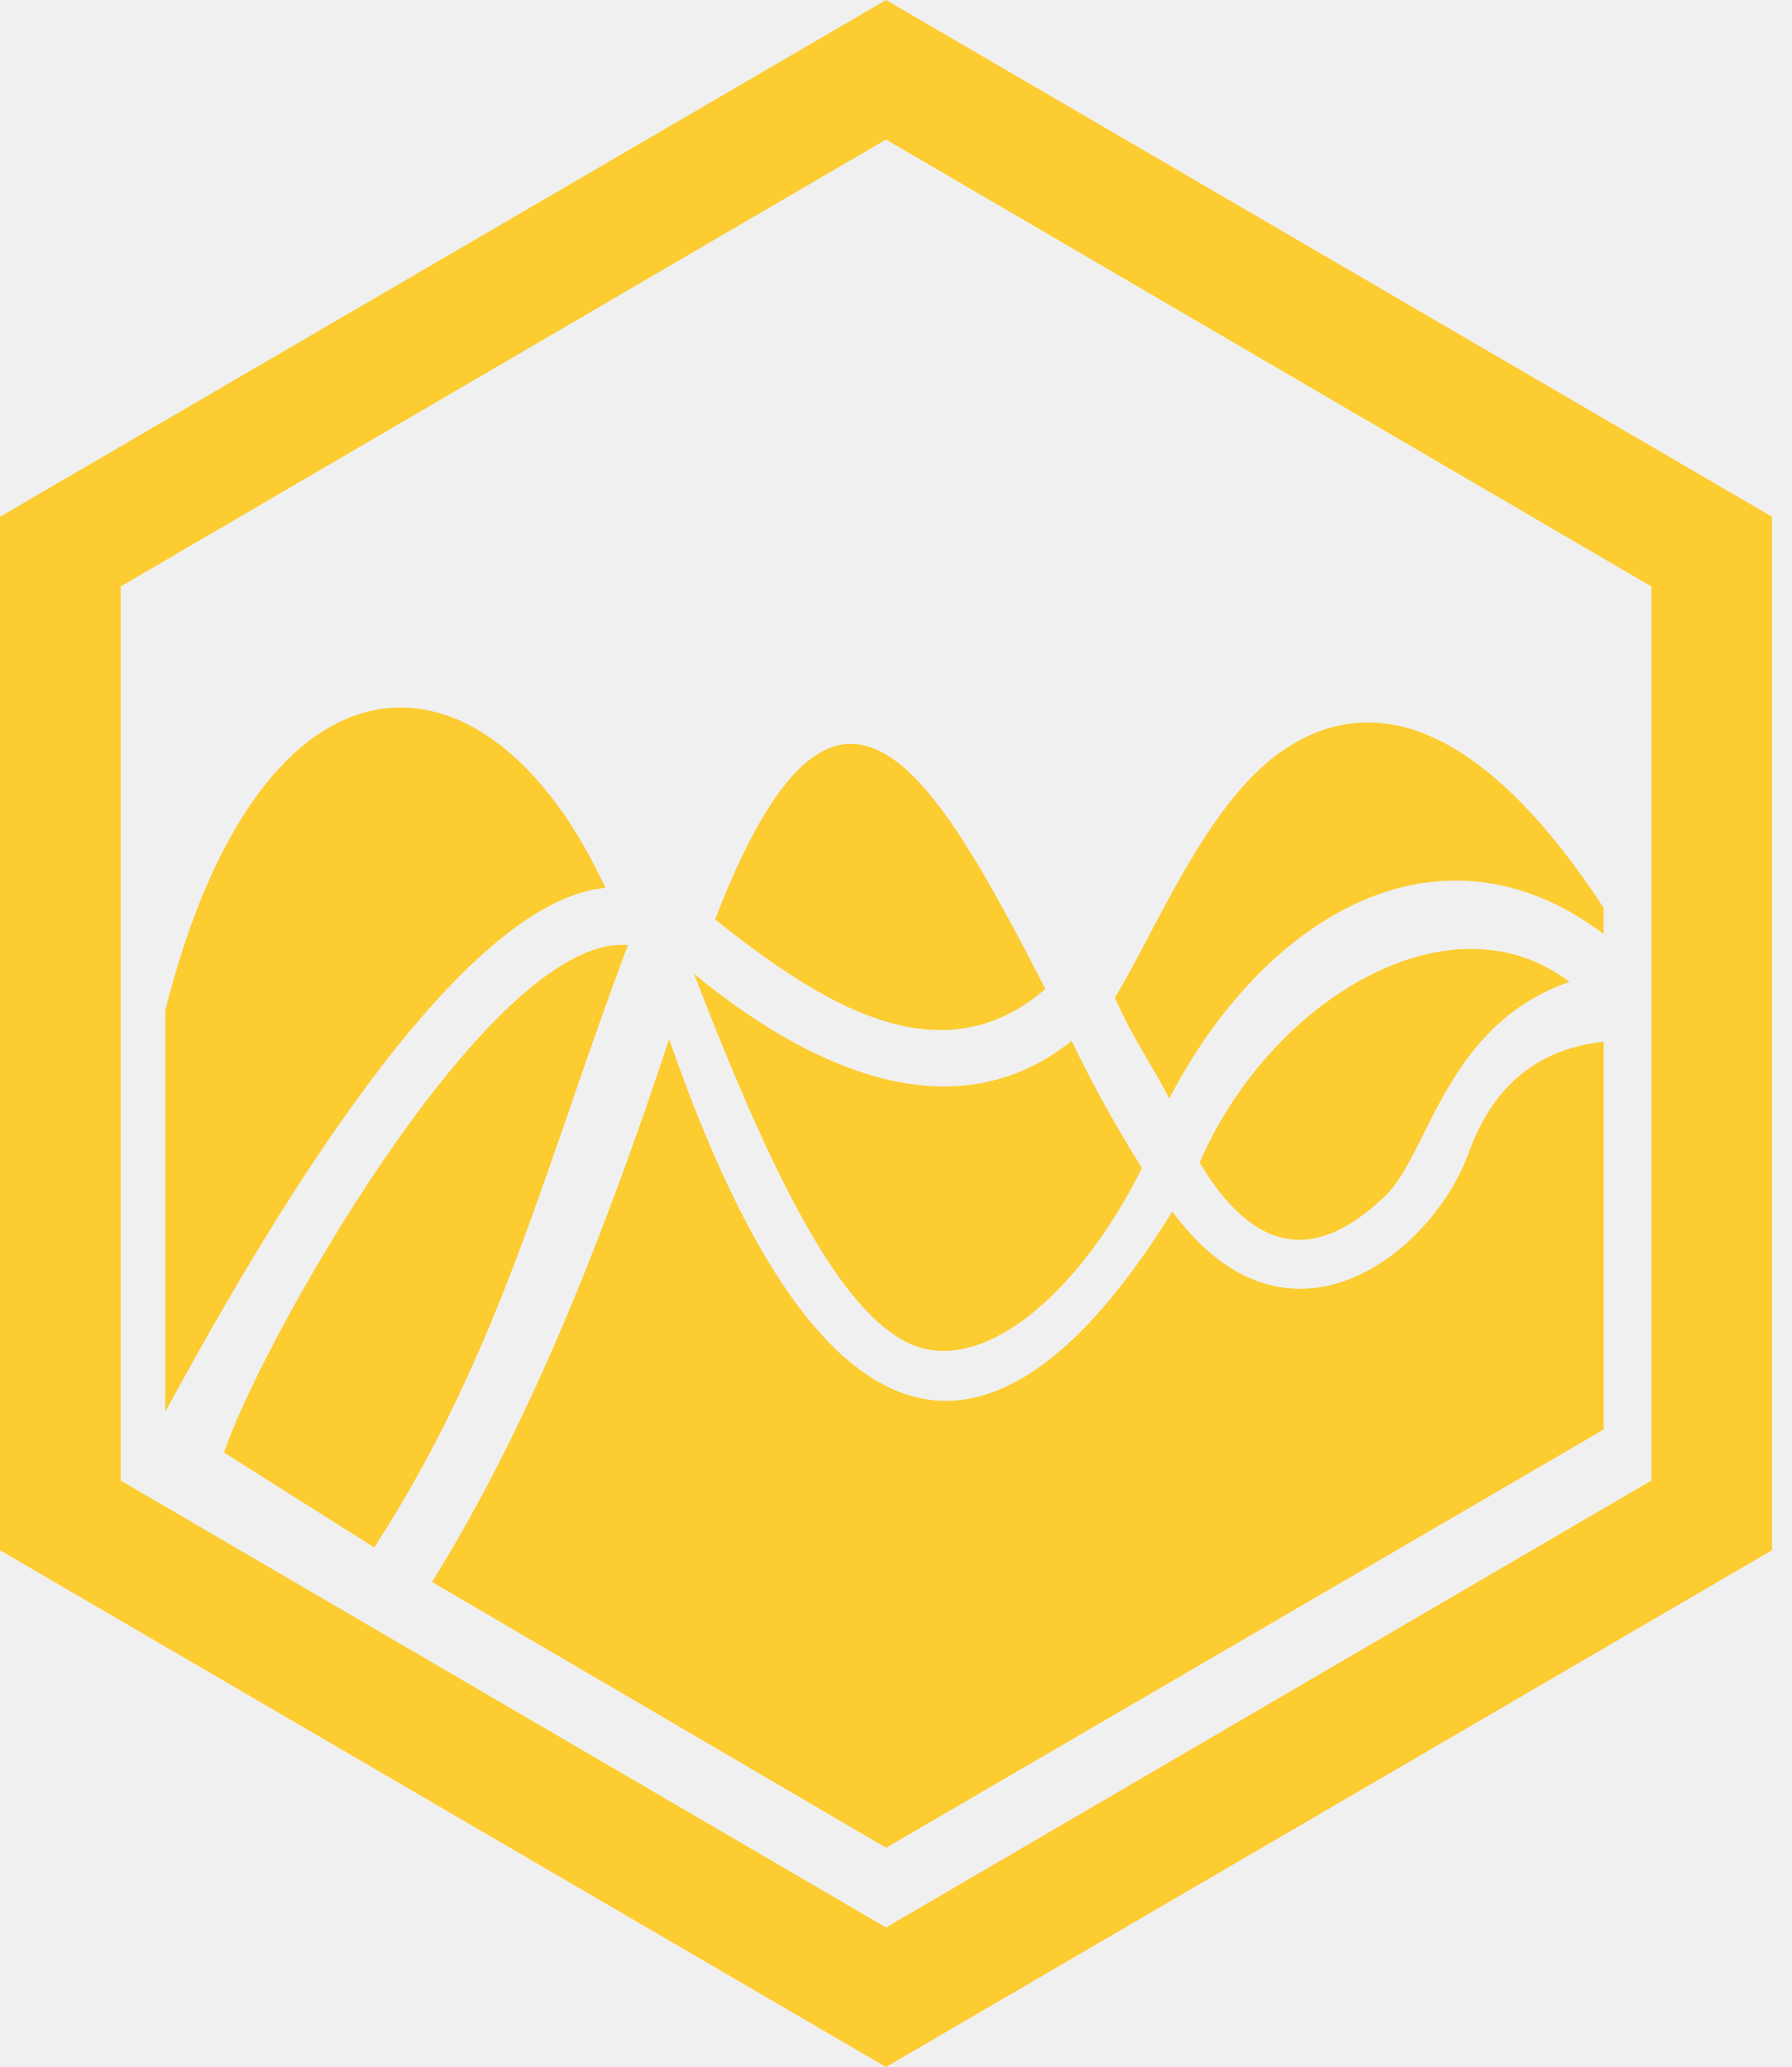
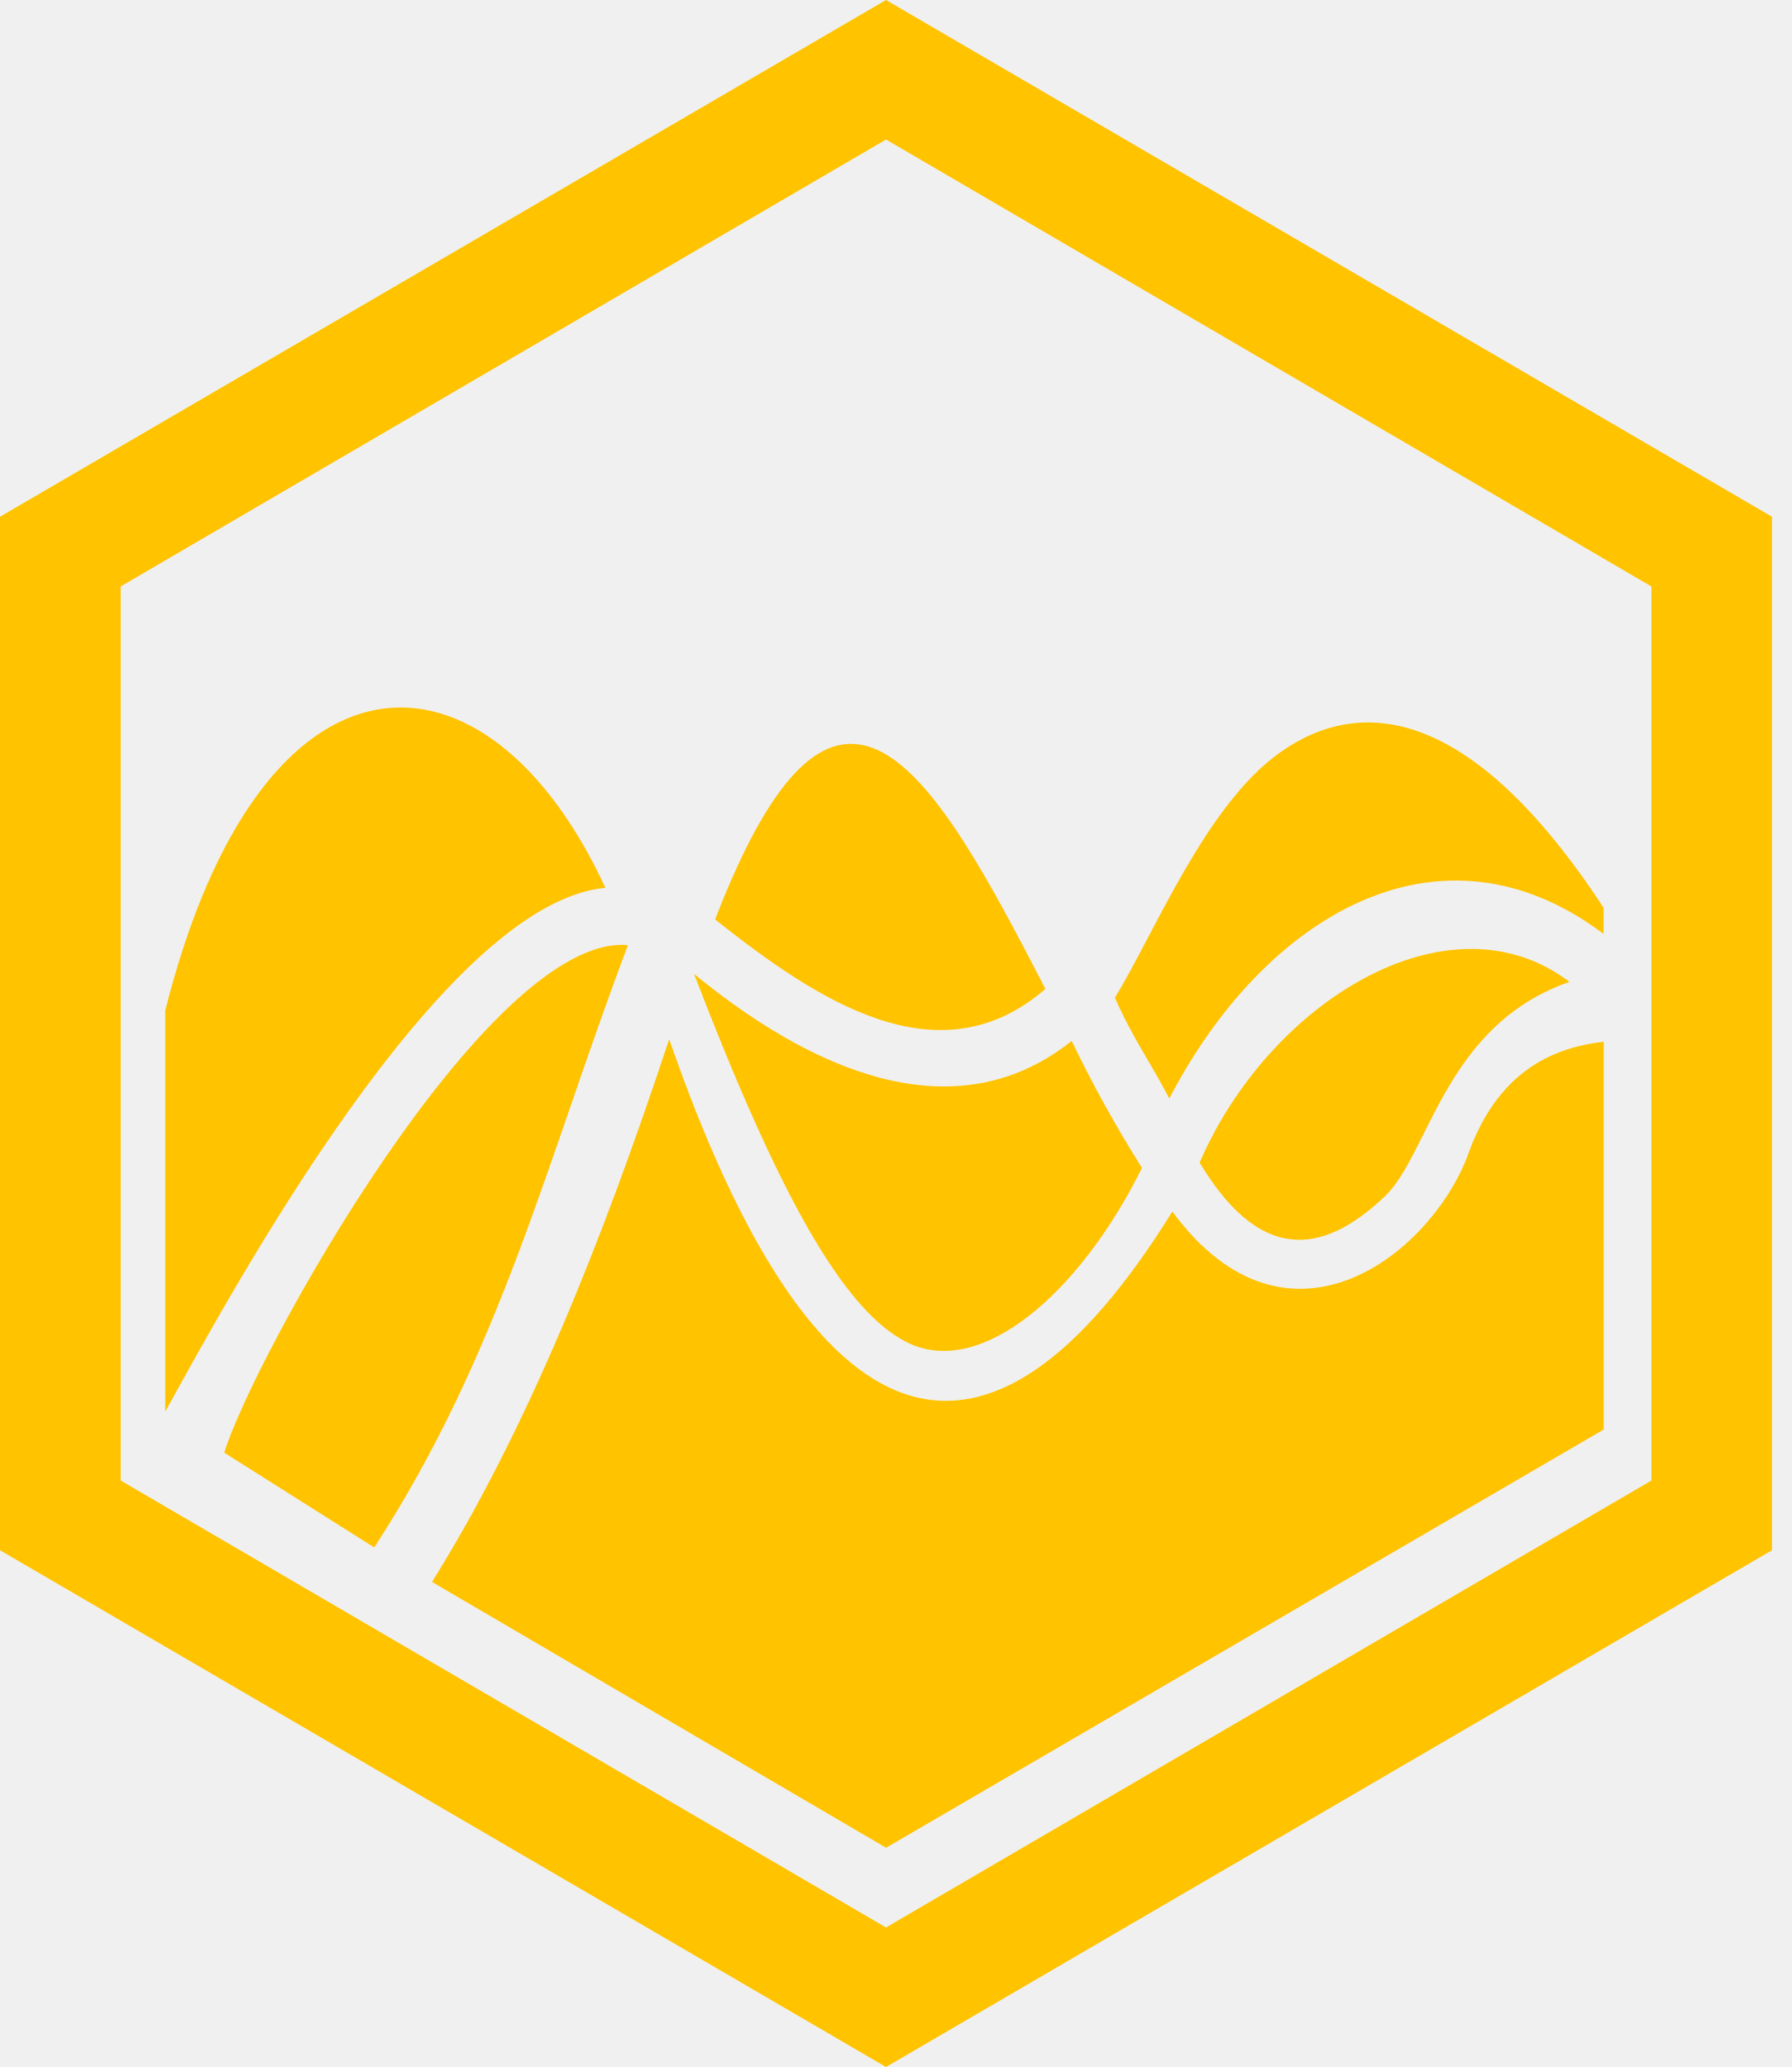
<svg xmlns="http://www.w3.org/2000/svg" width="26" height="30" fill="none" viewBox="0 0 26 30">
  <g clip-path="url(#a)">
-     <path fill="#FFC300" fill-opacity=".8" d="m5.43 22.459-2.176-1.375c.415-1.362 3.822-7.54 5.858-7.367-1.18 3.124-1.841 5.907-3.681 8.742Zm4.28-7.375c-.974 2.945-2.066 5.672-3.441 7.876l6.589 3.858 10.413-6.07V15.12c-1.009.111-1.624.686-1.961 1.618-.52 1.437-2.611 3.137-4.298.846-2.68 4.325-5.194 3.582-7.301-2.5Zm-.925-2.198c-1.72-3.722-4.988-3.77-6.387 1.78v5.823c.97-1.763 4.025-7.385 6.387-7.603Zm13.99 1.365c-1.748-1.327-4.36.288-5.367 2.623.943 1.573 1.89 1.249 2.69.487.643-.613.867-2.483 2.677-3.11Zm-7.605.102c-1.632-3.16-3.014-5.622-4.793-1.008 1.474 1.168 3.24 2.352 4.793 1.008Zm1.401 2.598a18.532 18.532 0 0 1-1.02-1.843c-1.55 1.237-3.516.637-5.48-.973 1.204 3.135 2.147 4.876 3.09 5.347 1.064.533 2.502-.701 3.41-2.53ZM1.751 8.512v12.976l11.106 6.487 11.107-6.487V8.512L12.857 2.025 1.75 8.512ZM25.713 7.5v15L12.857 30 0 22.5v-15L12.857 0l12.857 7.5Zm-2.443 5.675c-1.913-2.92-3.523-3.091-4.702-2.249-1.073.767-1.804 2.593-2.389 3.555.26.59.505.918.789 1.462 1.37-2.638 3.916-4.184 6.302-2.388v-.38Z" />
+     <path fill="#FFC300" d="m5.43 22.459-2.176-1.375c.415-1.362 3.822-7.54 5.858-7.367-1.18 3.124-1.841 5.907-3.681 8.742Zm4.28-7.375c-.974 2.945-2.066 5.672-3.441 7.876l6.589 3.858 10.413-6.07V15.12c-1.009.111-1.624.686-1.961 1.618-.52 1.437-2.611 3.137-4.298.846-2.68 4.325-5.194 3.582-7.301-2.5Zm-.925-2.198c-1.72-3.722-4.988-3.77-6.387 1.78v5.823c.97-1.763 4.025-7.385 6.387-7.603Zm13.99 1.365c-1.748-1.327-4.36.288-5.367 2.623.943 1.573 1.89 1.249 2.69.487.643-.613.867-2.483 2.677-3.11Zm-7.605.102c-1.632-3.16-3.014-5.622-4.793-1.008 1.474 1.168 3.24 2.352 4.793 1.008Zm1.401 2.598a18.532 18.532 0 0 1-1.02-1.843c-1.55 1.237-3.516.637-5.48-.973 1.204 3.135 2.147 4.876 3.09 5.347 1.064.533 2.502-.701 3.41-2.53ZM1.751 8.512v12.976l11.106 6.487 11.107-6.487V8.512L12.857 2.025 1.75 8.512ZM25.713 7.5v15L12.857 30 0 22.5v-15L12.857 0l12.857 7.5Zm-2.443 5.675c-1.913-2.92-3.523-3.091-4.702-2.249-1.073.767-1.804 2.593-2.389 3.555.26.59.505.918.789 1.462 1.37-2.638 3.916-4.184 6.302-2.388v-.38Z" />
  </g>
  <defs>
    <clipPath id="a">
      <path fill="#fff" d="M0 0h25.714v30H0z" />
    </clipPath>
  </defs>
</svg>
